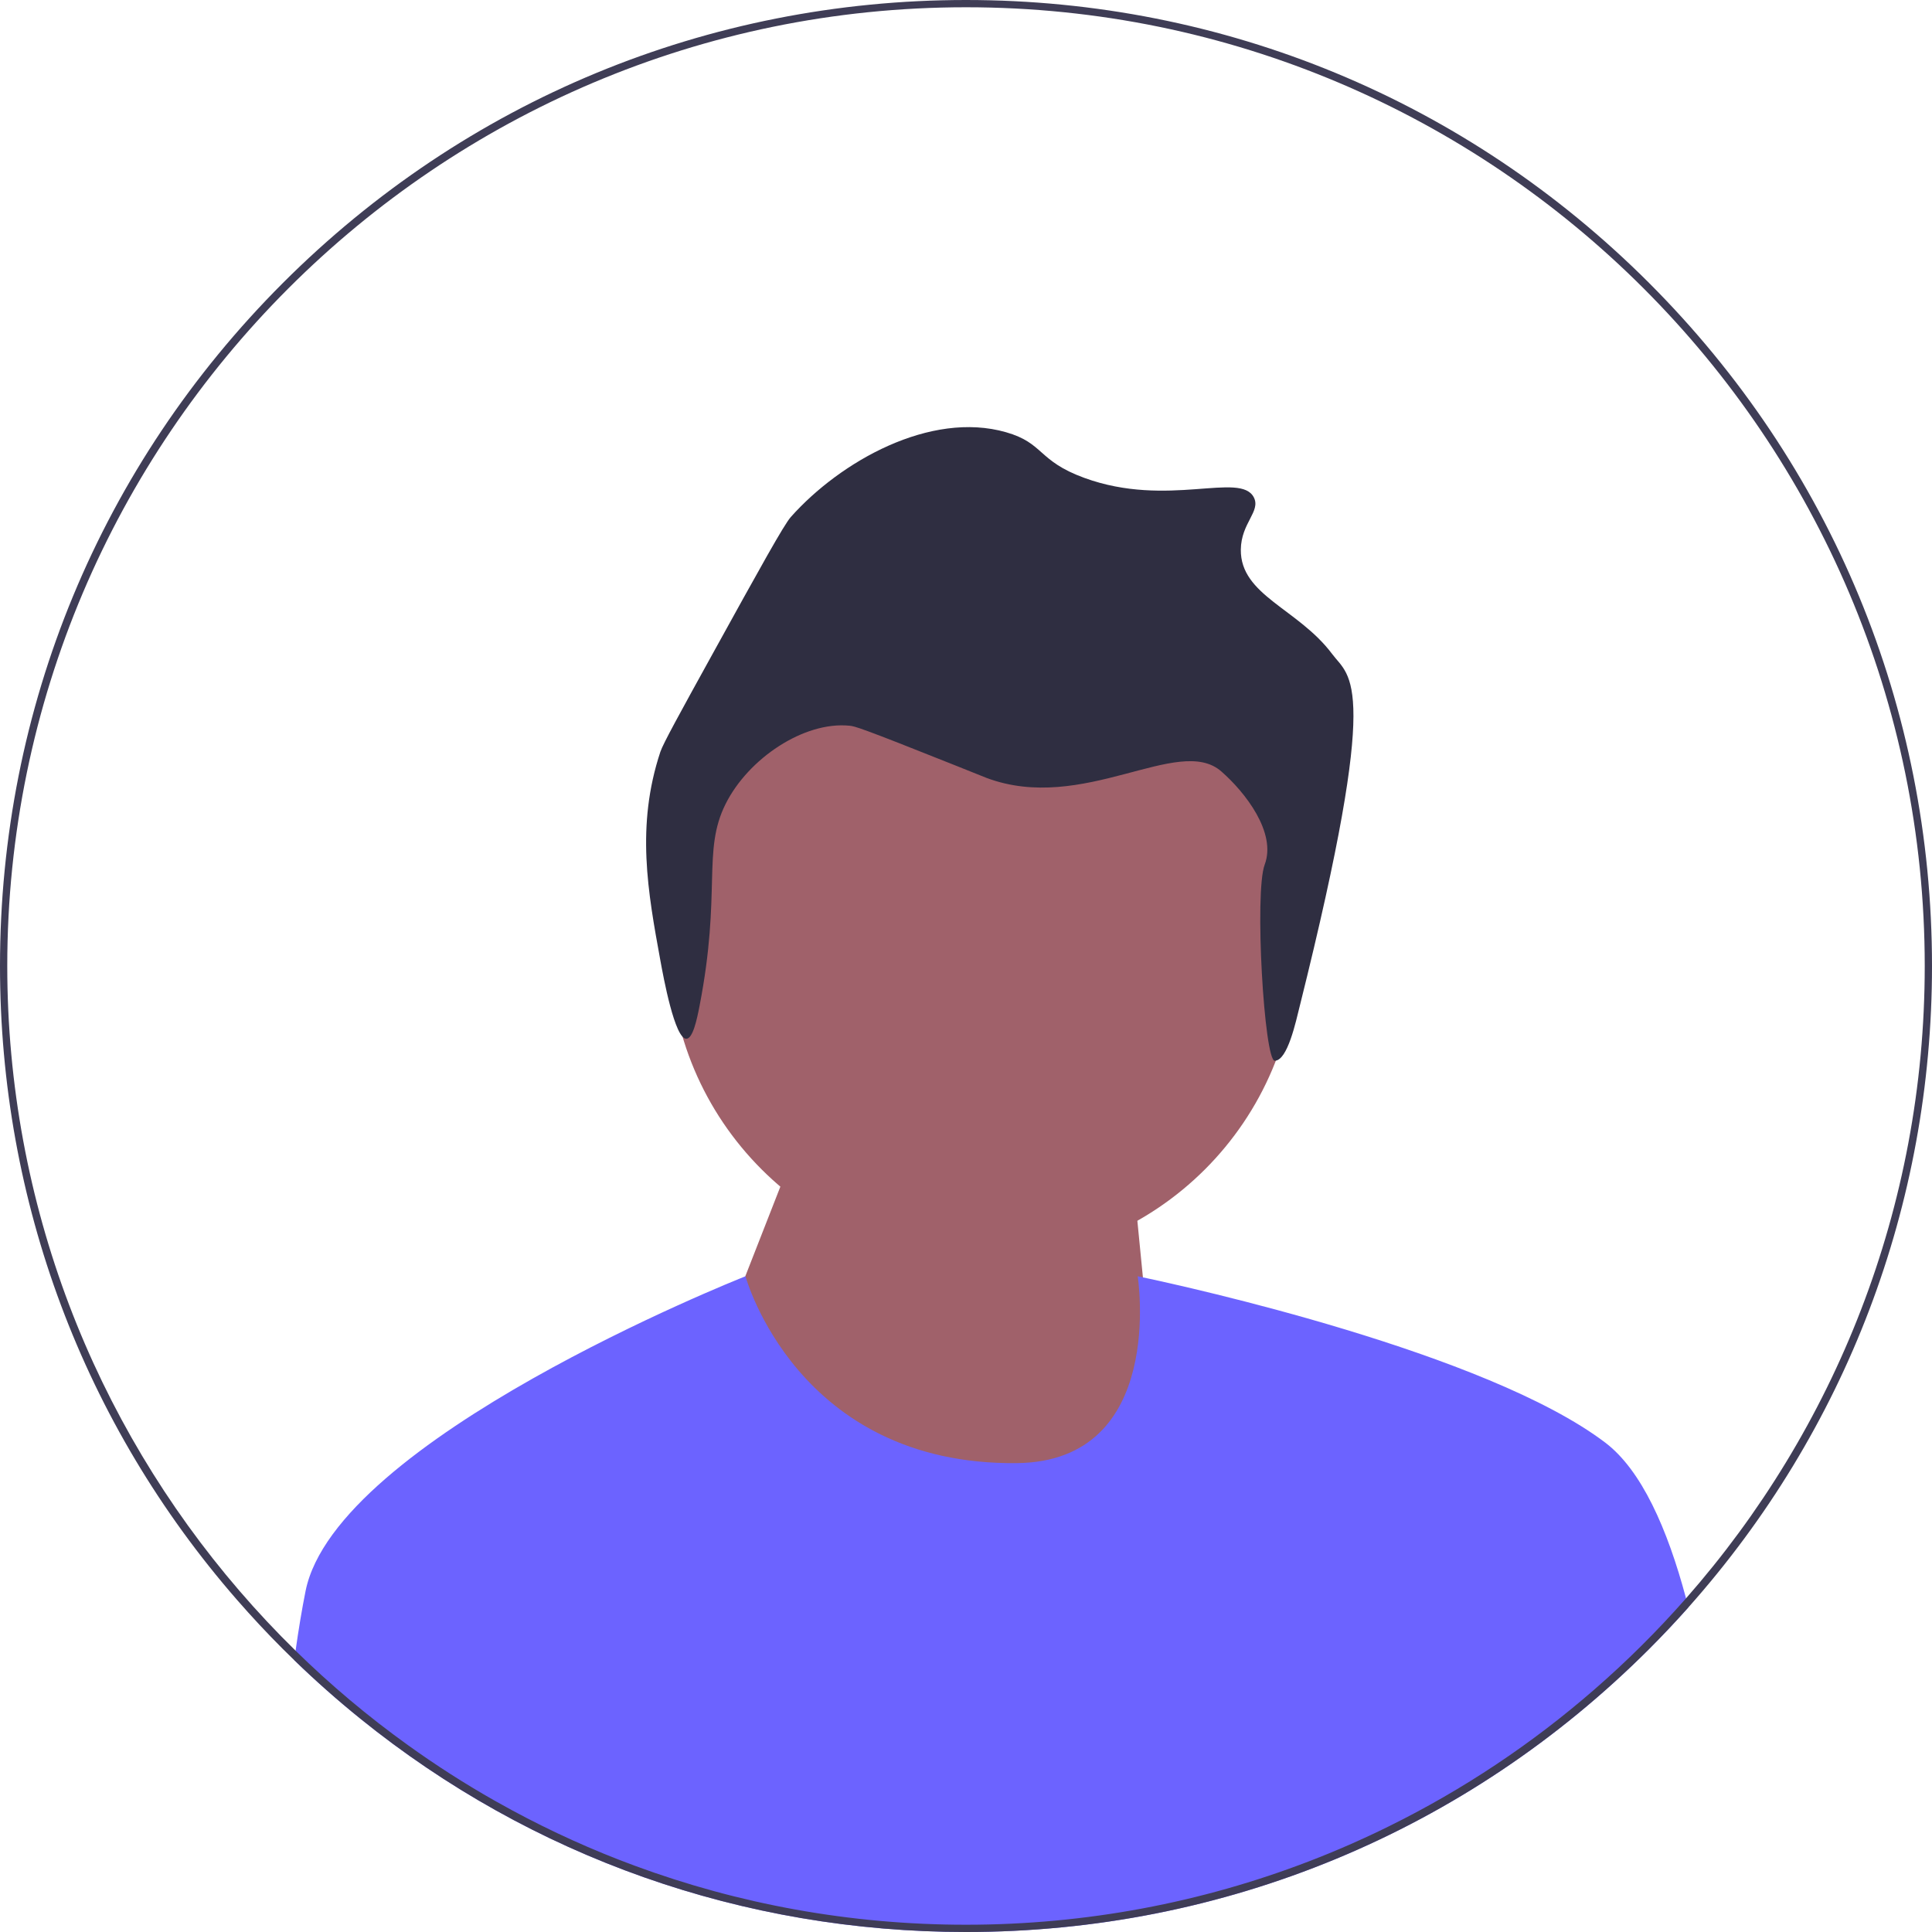
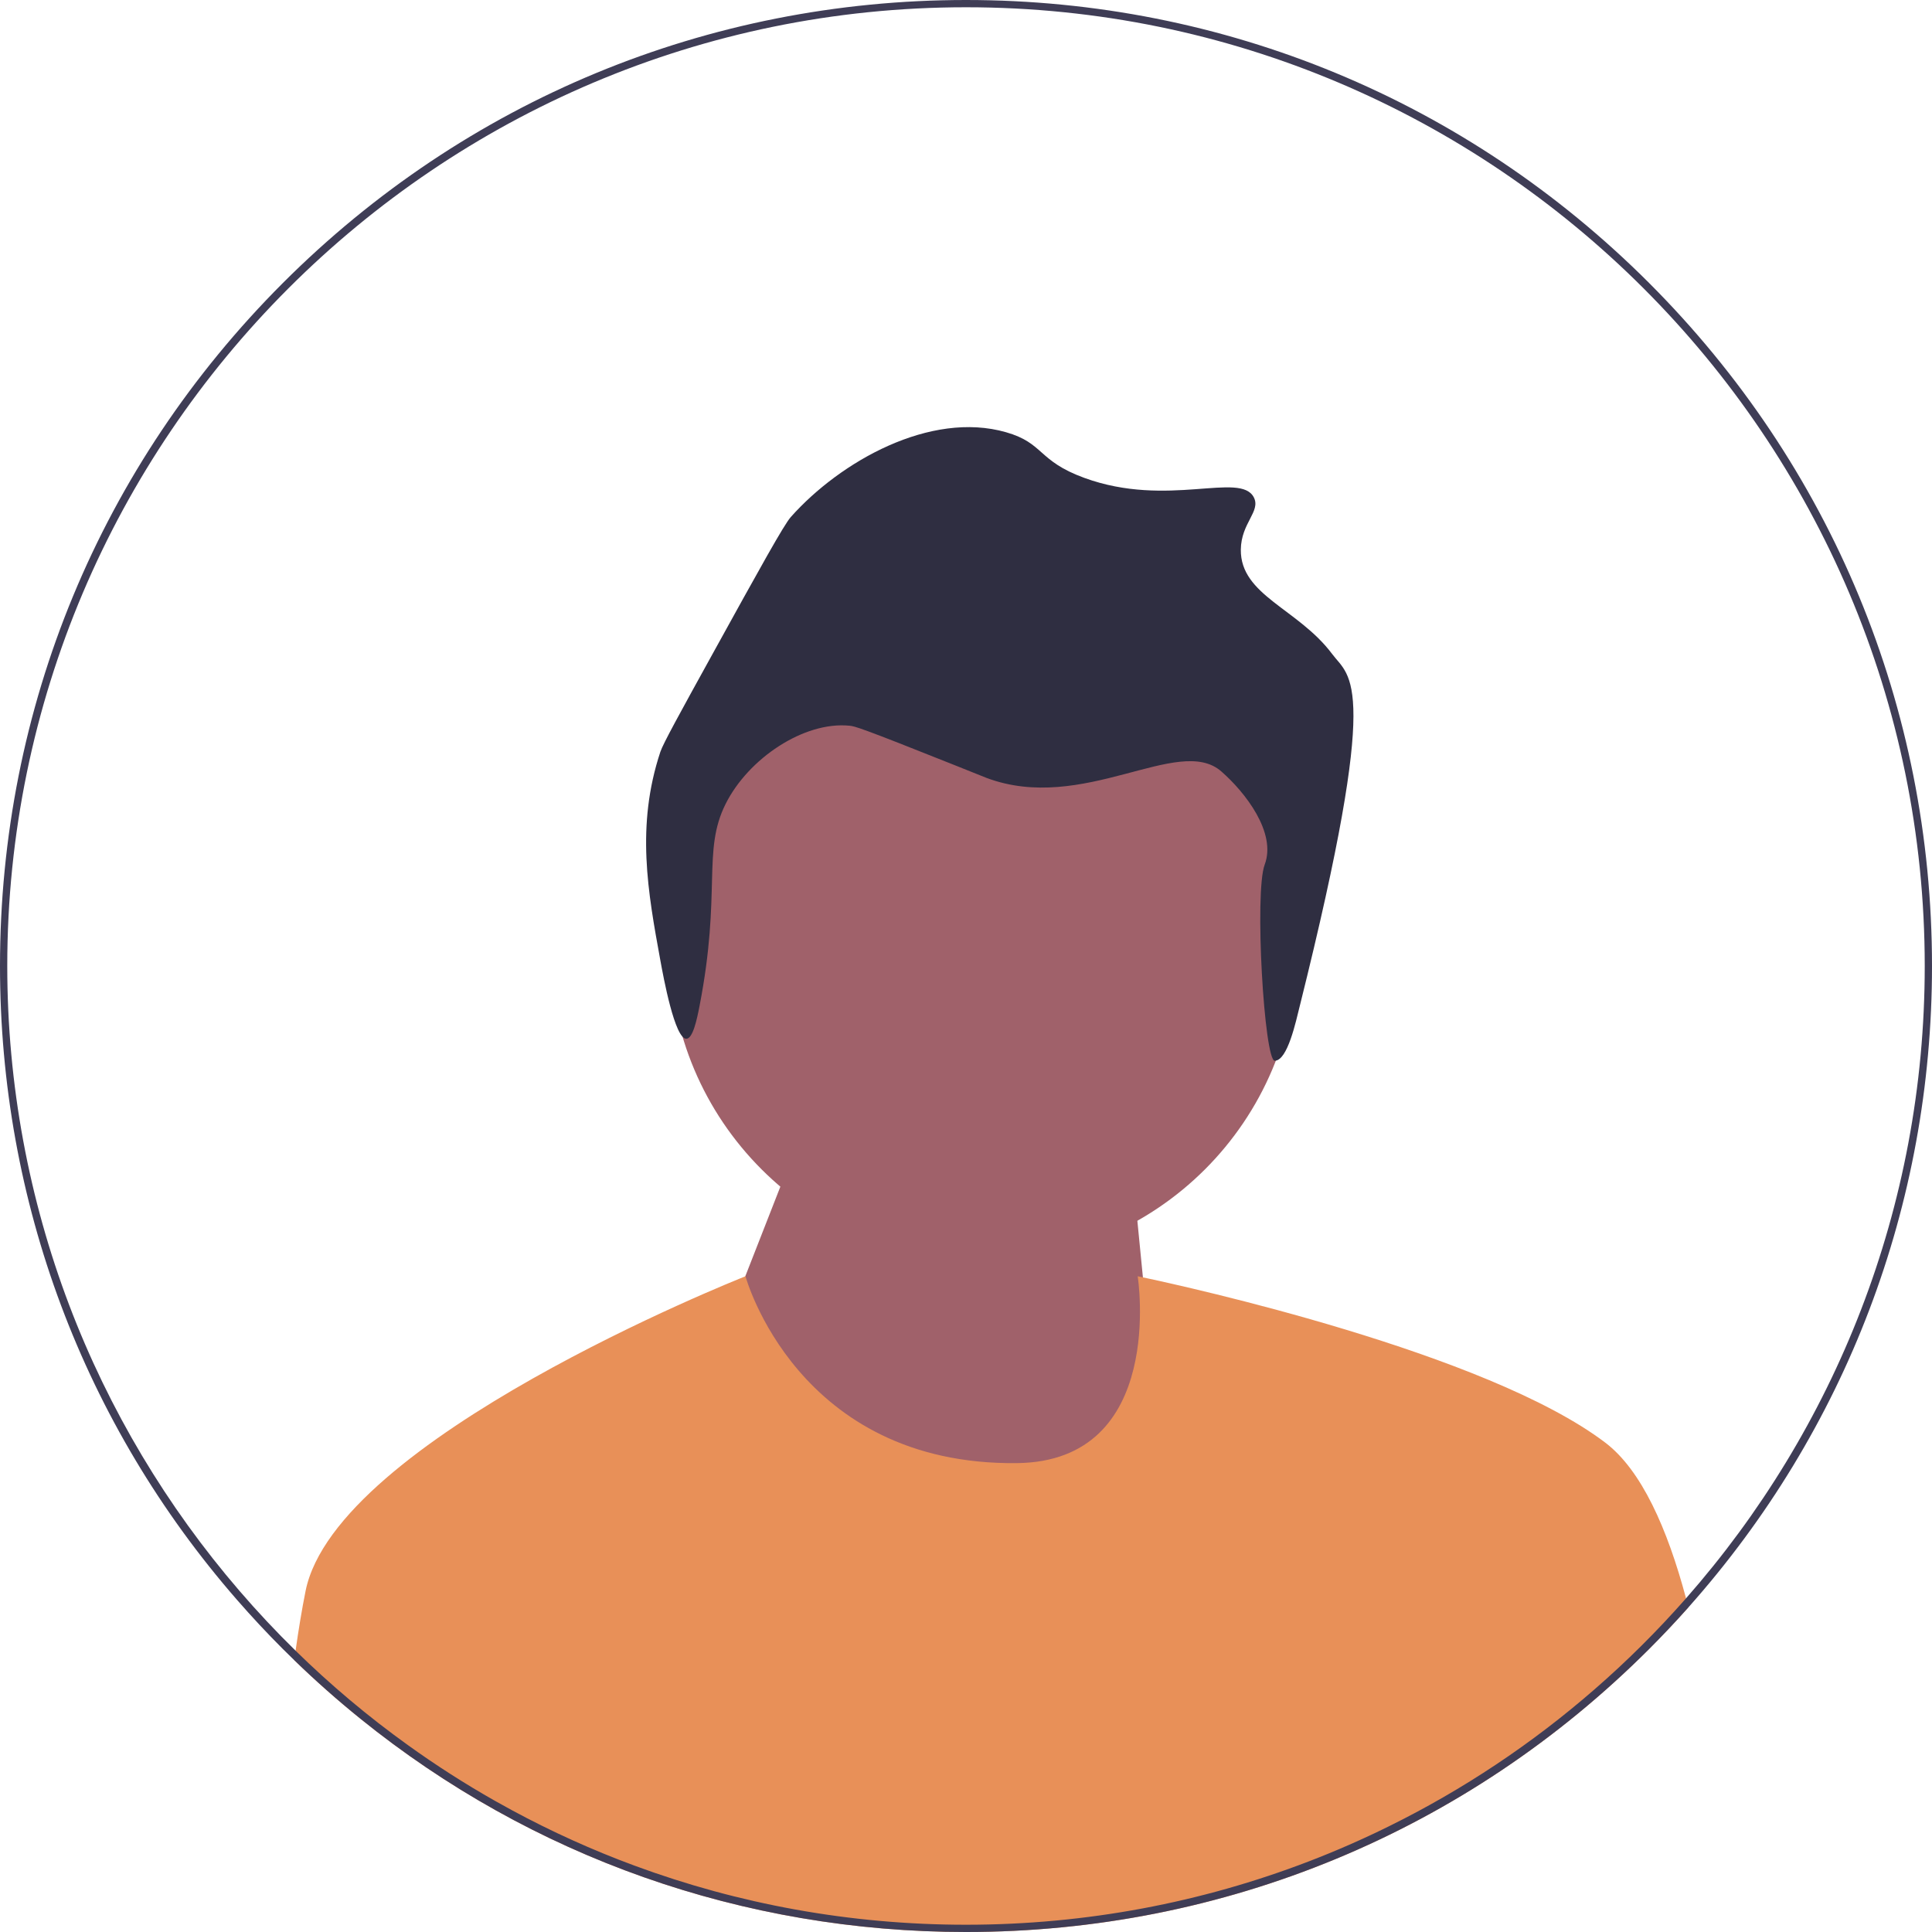
<svg xmlns="http://www.w3.org/2000/svg" width="532" height="532" viewBox="0 0 532 532">
  <g>
    <g>
      <circle cx="270.759" cy="260.929" r="86.349" fill="#a0616a" />
      <polygon points="199.288 366.614 217.288 320.614 310.288 306.614 320.28 408.44 226.28 410.44 199.288 366.614" fill="#a0616a" />
    </g>
    <path d="M357.944,276.861c-1.121,4.49-3.386,15.18-6.924,15.232-2.89,.042-5.657-46.335-2.77-54.006,3.316-8.813-5.399-19.961-11.964-25.683-11.804-10.289-38.007,11.805-64.651,1.796-.706-.265-.566-.235-8.979-3.592-25.89-10.33-27.251-10.628-28.734-10.775-12.55-1.242-27.867,9.028-34.121,21.55-6.502,13.017-1.069,24.181-7.183,55.672-.712,3.671-1.831,8.902-3.592,8.979-3.218,.14-6.361-17.048-7.183-21.55-3.448-18.862-6.772-37.047,0-57.468,.739-2.227,5.292-10.495,14.367-26.938,13.074-23.688,19.65-35.577,21.55-37.713,13.629-15.326,38.436-29.307,59.264-23.346,10.527,3.013,8.64,7.857,21.55,12.571,23.008,8.401,43.005-1.873,46.693,5.388,1.954,3.846-3.512,7.017-3.592,14.367-.136,12.611,15.814,16.256,25.142,28.734,5.014,6.708,13.598,6.78-8.872,96.782l0,0Z" fill="#2f2e41" />
  </g>
-   <path d="M464.92,442.61c-3.48,3.91-7.09,7.74-10.83,11.48-50.24,50.239-117.04,77.909-188.09,77.909-61.41,0-119.64-20.67-166.75-58.72-.03-.02-.05-.04-.08-.07-6.25-5.039-12.3-10.399-18.14-16.06,.11-.88,.23-1.75,.36-2.61,.82-5.8,1.73-11.33,2.75-16.42,8.35-41.72,118.22-85.52,121.08-86.66,.04-.01,.06-.02,.06-.02,0,0,14.14,52.12,74.73,51.45,41.27-.45,33.27-51.45,33.27-51.45,0,0,.5,.1,1.44,.3,11.92,2.53,94.68,20.71,127.33,45.521,9.95,7.56,17.09,23.66,22.22,42.859,.22,.82,.43,1.66,.65,2.49Z" fill="#6c63ff" />
+   <path d="M464.92,442.61c-3.48,3.91-7.09,7.74-10.83,11.48-50.24,50.239-117.04,77.909-188.09,77.909-61.41,0-119.64-20.67-166.75-58.72-.03-.02-.05-.04-.08-.07-6.25-5.039-12.3-10.399-18.14-16.06,.11-.88,.23-1.75,.36-2.61,.82-5.8,1.73-11.33,2.75-16.42,8.35-41.72,118.22-85.52,121.08-86.66,.04-.01,.06-.02,.06-.02,0,0,14.14,52.12,74.73,51.45,41.27-.45,33.27-51.45,33.27-51.45,0,0,.5,.1,1.44,.3,11.92,2.53,94.68,20.71,127.33,45.521,9.95,7.56,17.09,23.66,22.22,42.859,.22,.82,.43,1.66,.65,2.49Z" fill="#e89058" />
  <path d="M454.09,77.91C403.85,27.671,337.05,0,266,0S128.15,27.671,77.91,77.91C27.67,128.15,0,194.95,0,266c0,64.851,23.05,126.16,65.29,174.57,4.03,4.63,8.24,9.14,12.62,13.521,1.03,1.029,2.07,2.06,3.12,3.06,5.84,5.66,11.89,11.021,18.14,16.06,.03,.03,.05,.051,.08,.07,47.11,38.05,105.34,58.72,166.75,58.72,71.05,0,137.85-27.67,188.09-77.909,3.74-3.74,7.35-7.57,10.83-11.48,43.37-48.72,67.08-110.84,67.08-176.61,0-71.05-27.67-137.85-77.91-188.09Zm10.18,362.21c-7.87,8.95-16.33,17.37-25.33,25.181-17.07,14.85-36.07,27.529-56.56,37.63-7.19,3.55-14.56,6.779-22.1,9.67-29.29,11.24-61.08,17.399-94.28,17.399-32.04,0-62.76-5.739-91.19-16.239-11.67-4.301-22.95-9.41-33.78-15.261-1.59-.859-3.17-1.729-4.74-2.619-8.26-4.681-16.25-9.79-23.92-15.311-10.99-7.88-21.35-16.59-30.98-26.03-5.4-5.29-10.56-10.8-15.49-16.529C26.09,391.771,2,331.65,2,266,2,120.431,120.43,2,266,2s264,118.431,264,264c0,66.66-24.83,127.62-65.73,174.12Z" fill="#3f3d56" />
</svg>
